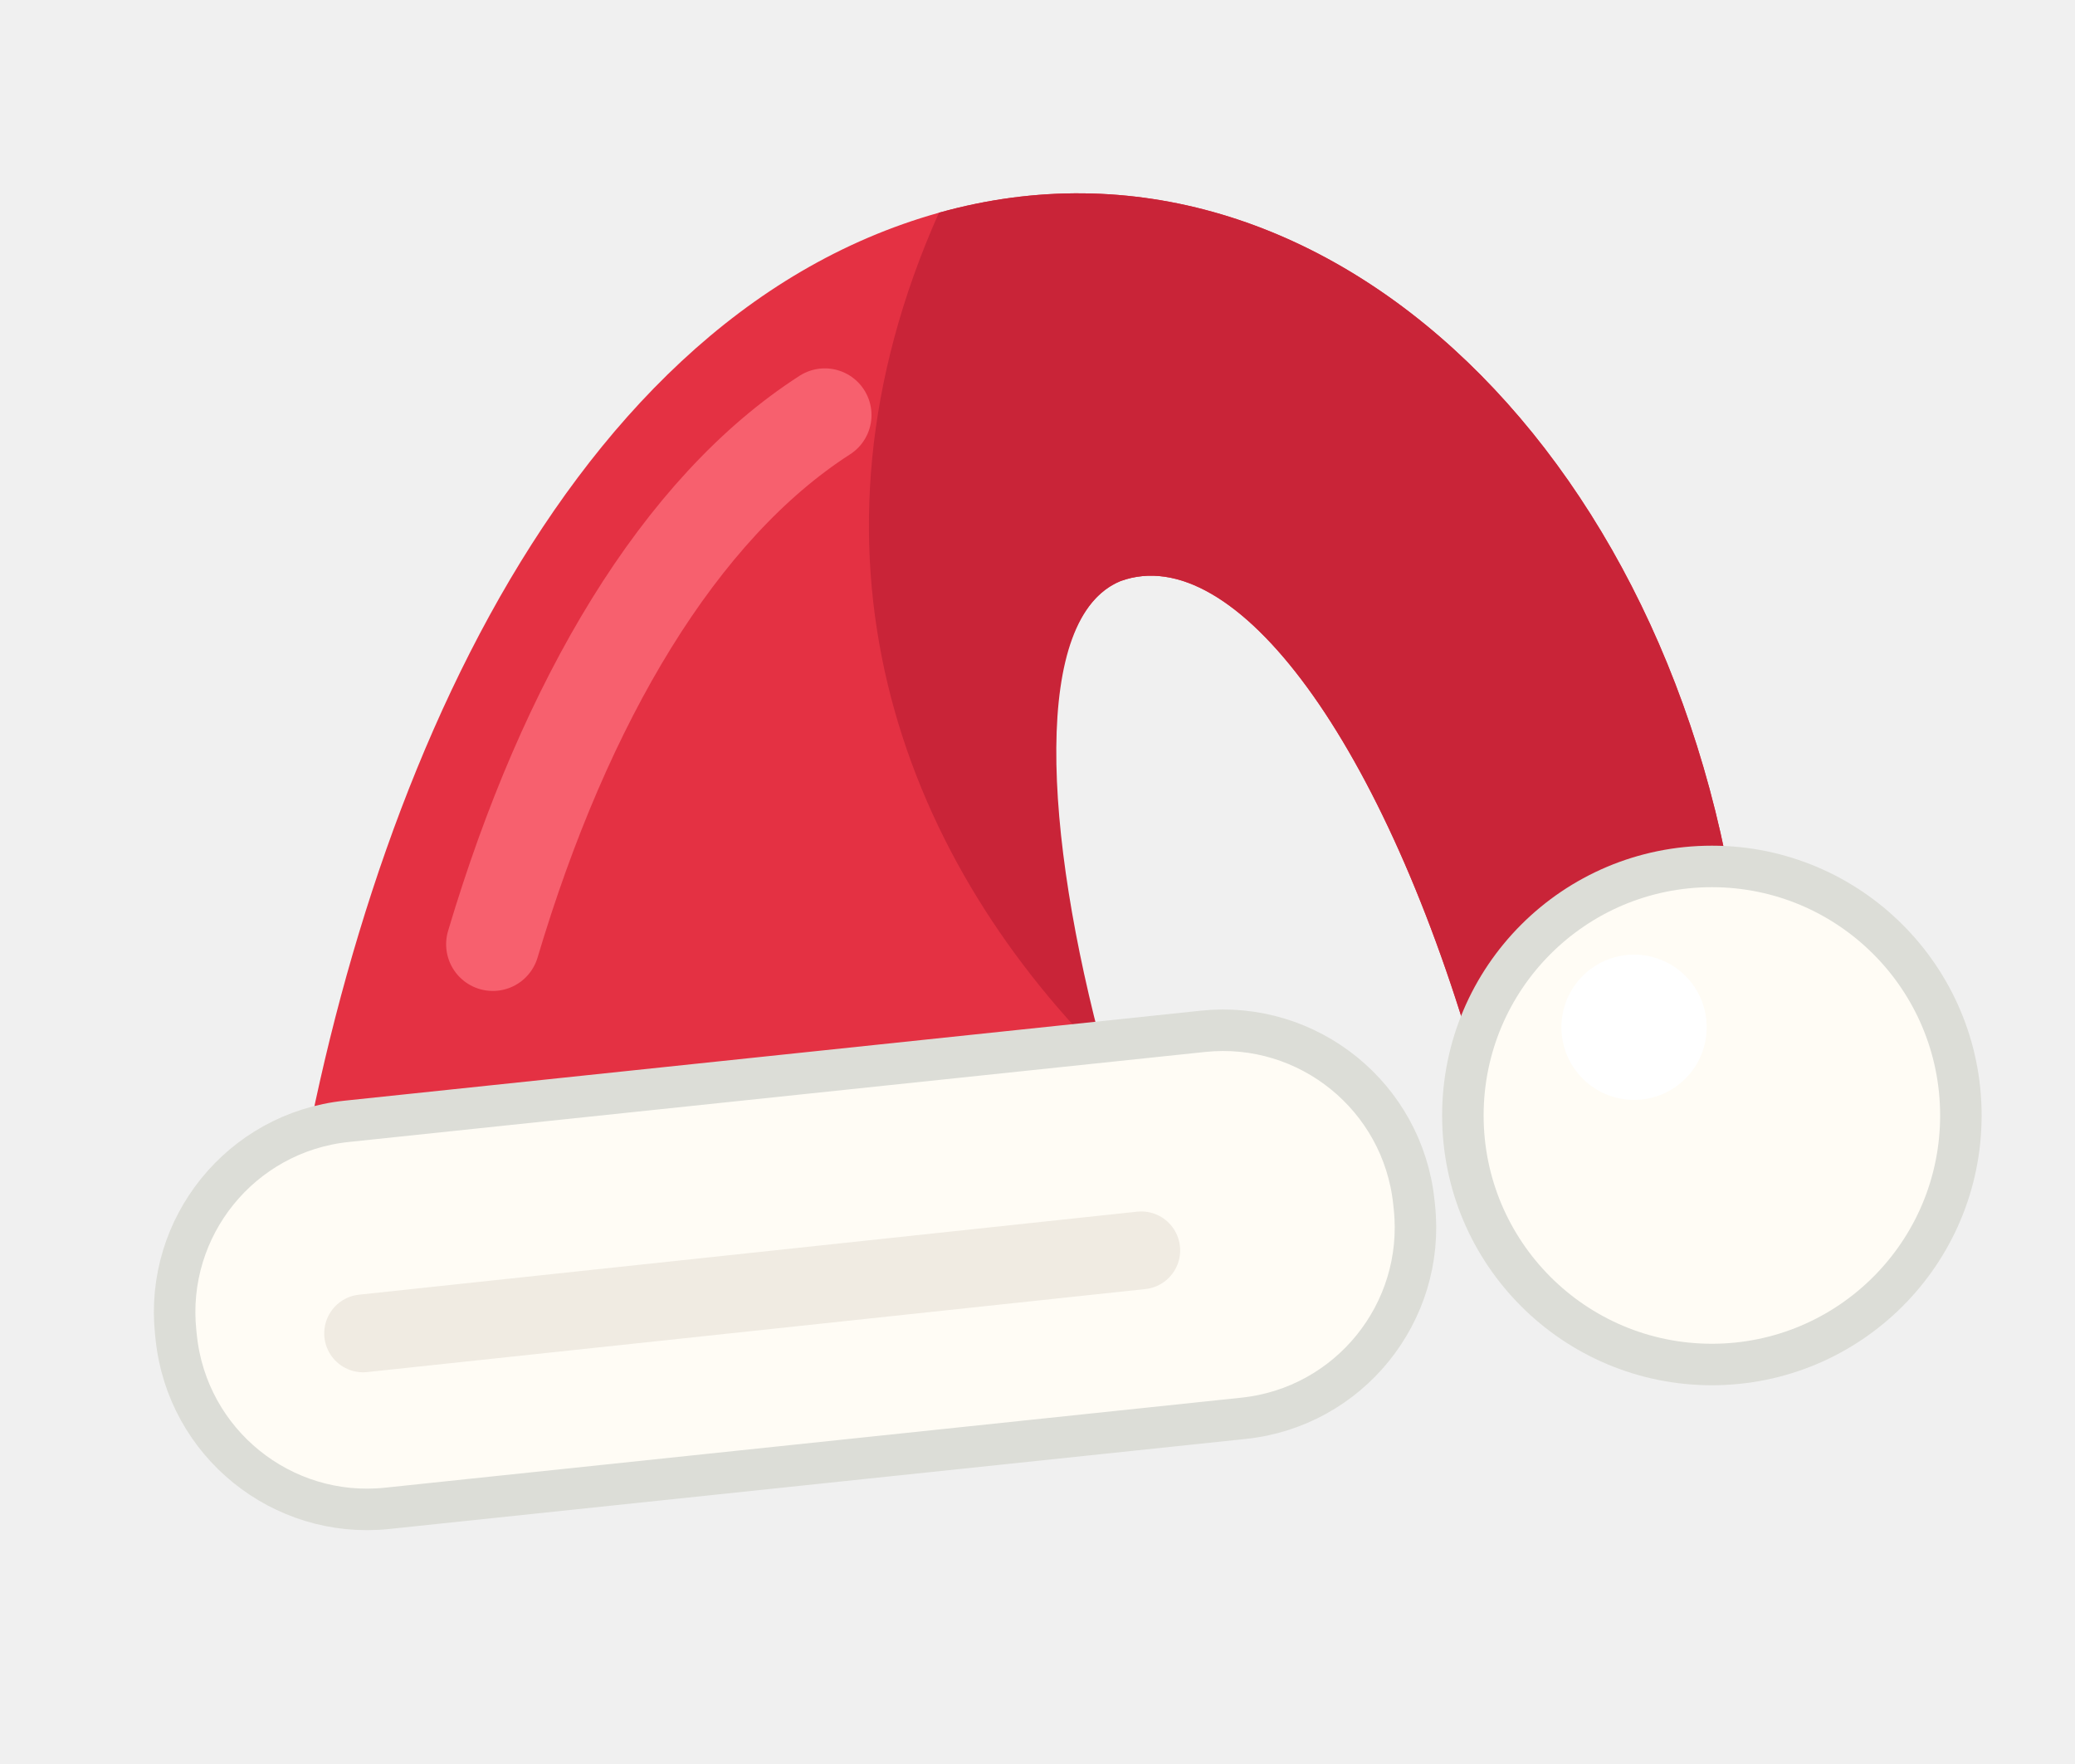
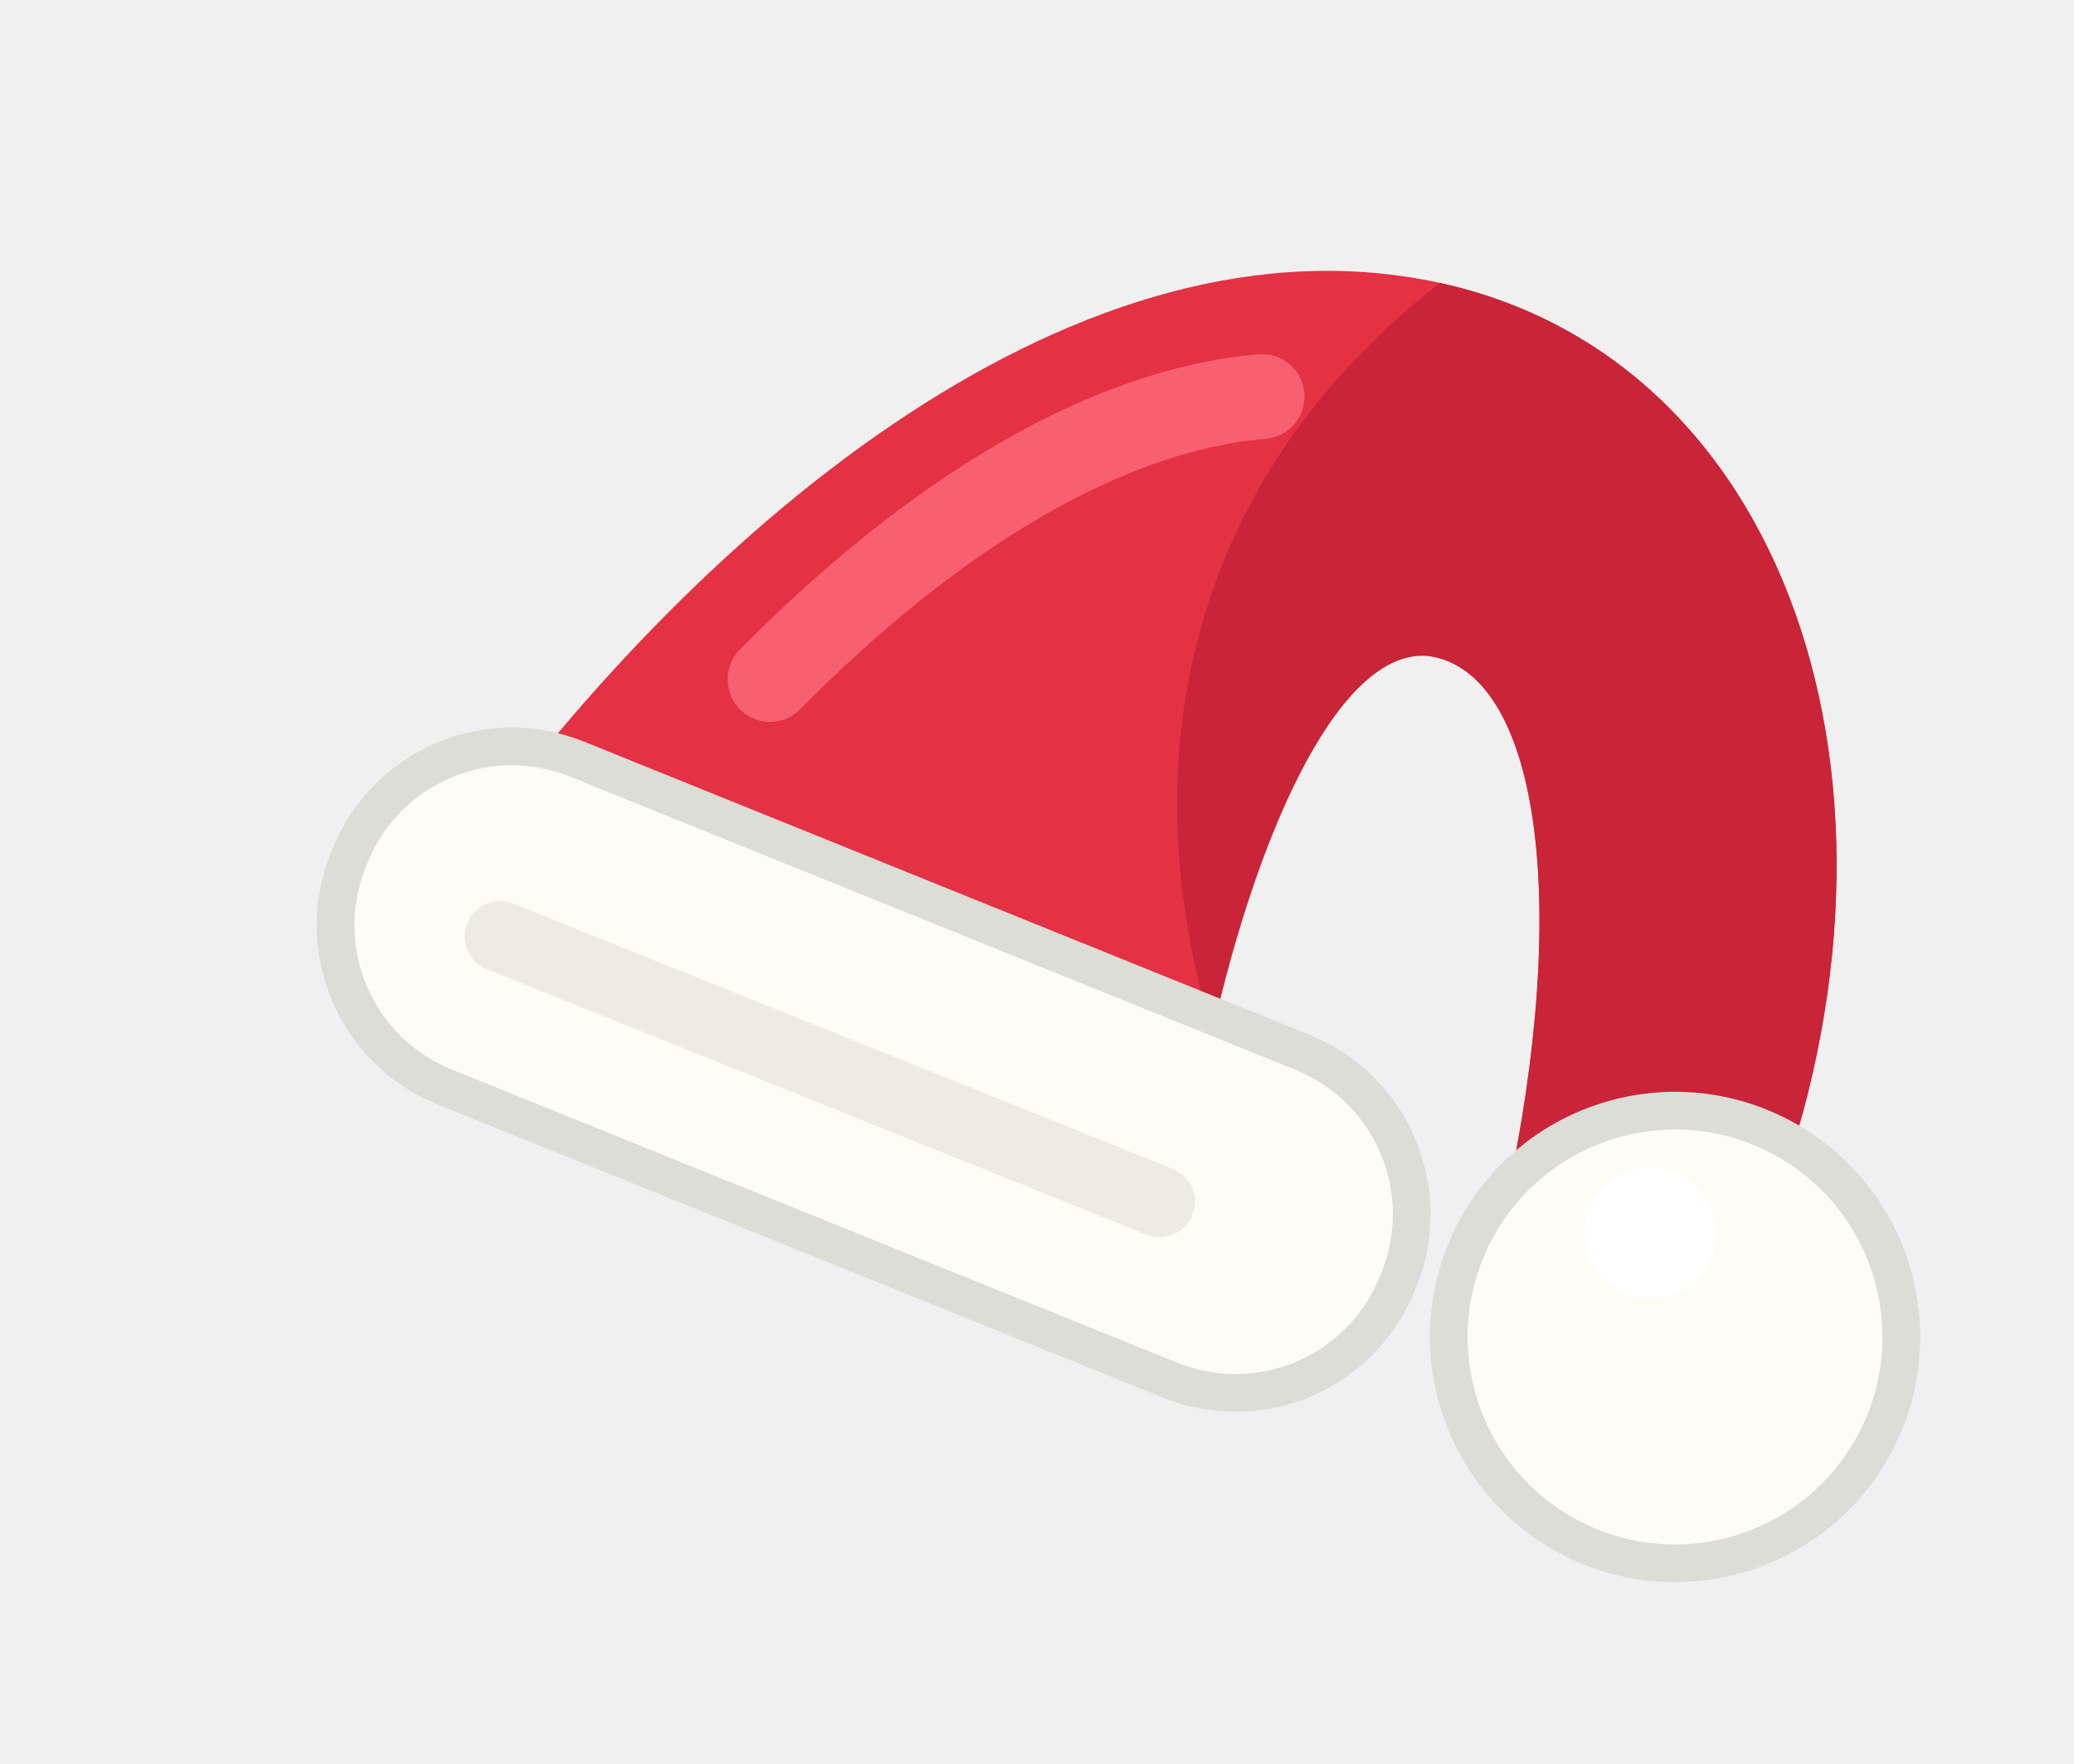
- <svg xmlns="http://www.w3.org/2000/svg" viewBox="0 0 40 34" fill="none">
-   <path d="M5.5 24.5C6.7 15.9 10.6 6.2 18.1 4.1 25.6 2 32.6 9 33.6 18.7l-5.1 2c-1.8-6.4-4.7-10.3-6.9-9.5-2.2.9-1.3 7.5.8 12.8Z" fill="#E43143" />
-   <path d="M18.1 4.1c7.5-2.1 14.5 4.9 15.5 14.6l-5.1 2c-1.8-6.4-4.7-10.3-6.9-9.5-1.7.7-1.5 4.8-.3 9.2-4-4-6.1-9.8-3.2-16.3Z" fill="#C92438" />
-   <path d="M9.5 18.2c1.4-4.7 3.6-8.4 6.4-10.2" stroke="#FF7380" stroke-width="1.8" stroke-linecap="round" opacity=".7" />
-   <rect x="3" y="22" width="24" height="7.5" rx="3.7" transform="rotate(-6 3 22)" fill="#FFFCF5" stroke="#DCDDD7" stroke-width=".8" />
-   <path d="m7 25.7 15-1.6" stroke="#F0EBE2" stroke-width="1.5" stroke-linecap="round" />
-   <circle cx="33" cy="21.5" r="4.8" fill="#FFFCF5" stroke="#DCDDD7" stroke-width=".8" />
-   <circle cx="31.5" cy="19.8" r="1.4" fill="#fff" />
+ <svg xmlns="http://www.w3.org/2000/svg" viewBox="0 0 44 37.4" fill="none">
+   <g transform="translate(3 -2) rotate(28 15 25)">
+     <path d="M5.5 24.5C6.7 15.9 10.6 6.2 18.1 4.1 25.6 2 32.6 9 33.6 18.7l-5.1 2c-1.8-6.4-4.7-10.3-6.9-9.5-2.2.9-1.3 7.5.8 12.8Z" fill="#E43143" />
+     <path d="M18.1 4.1c7.5-2.1 14.5 4.9 15.5 14.6l-5.1 2c-1.8-6.4-4.7-10.3-6.9-9.5-1.7.7-1.5 4.8-.3 9.2-4-4-6.1-9.8-3.2-16.3Z" fill="#C92438" />
+     <path d="M9.5 18.2c1.4-4.7 3.6-8.4 6.4-10.2" stroke="#FF7380" stroke-width="1.8" stroke-linecap="round" opacity=".7" />
+     <rect x="3" y="22" width="24" height="7.5" rx="3.7" transform="rotate(-6 3 22)" fill="#FFFCF5" stroke="#DCDDD7" stroke-width=".8" />
+     <path d="m7 25.7 15-1.6" stroke="#F0EBE2" stroke-width="1.5" stroke-linecap="round" />
+     <circle cx="33" cy="21.5" r="4.8" fill="#FFFCF5" stroke="#DCDDD7" stroke-width=".8" />
+     <circle cx="31.5" cy="19.8" r="1.4" fill="#fff" />
+   </g>
</svg>
